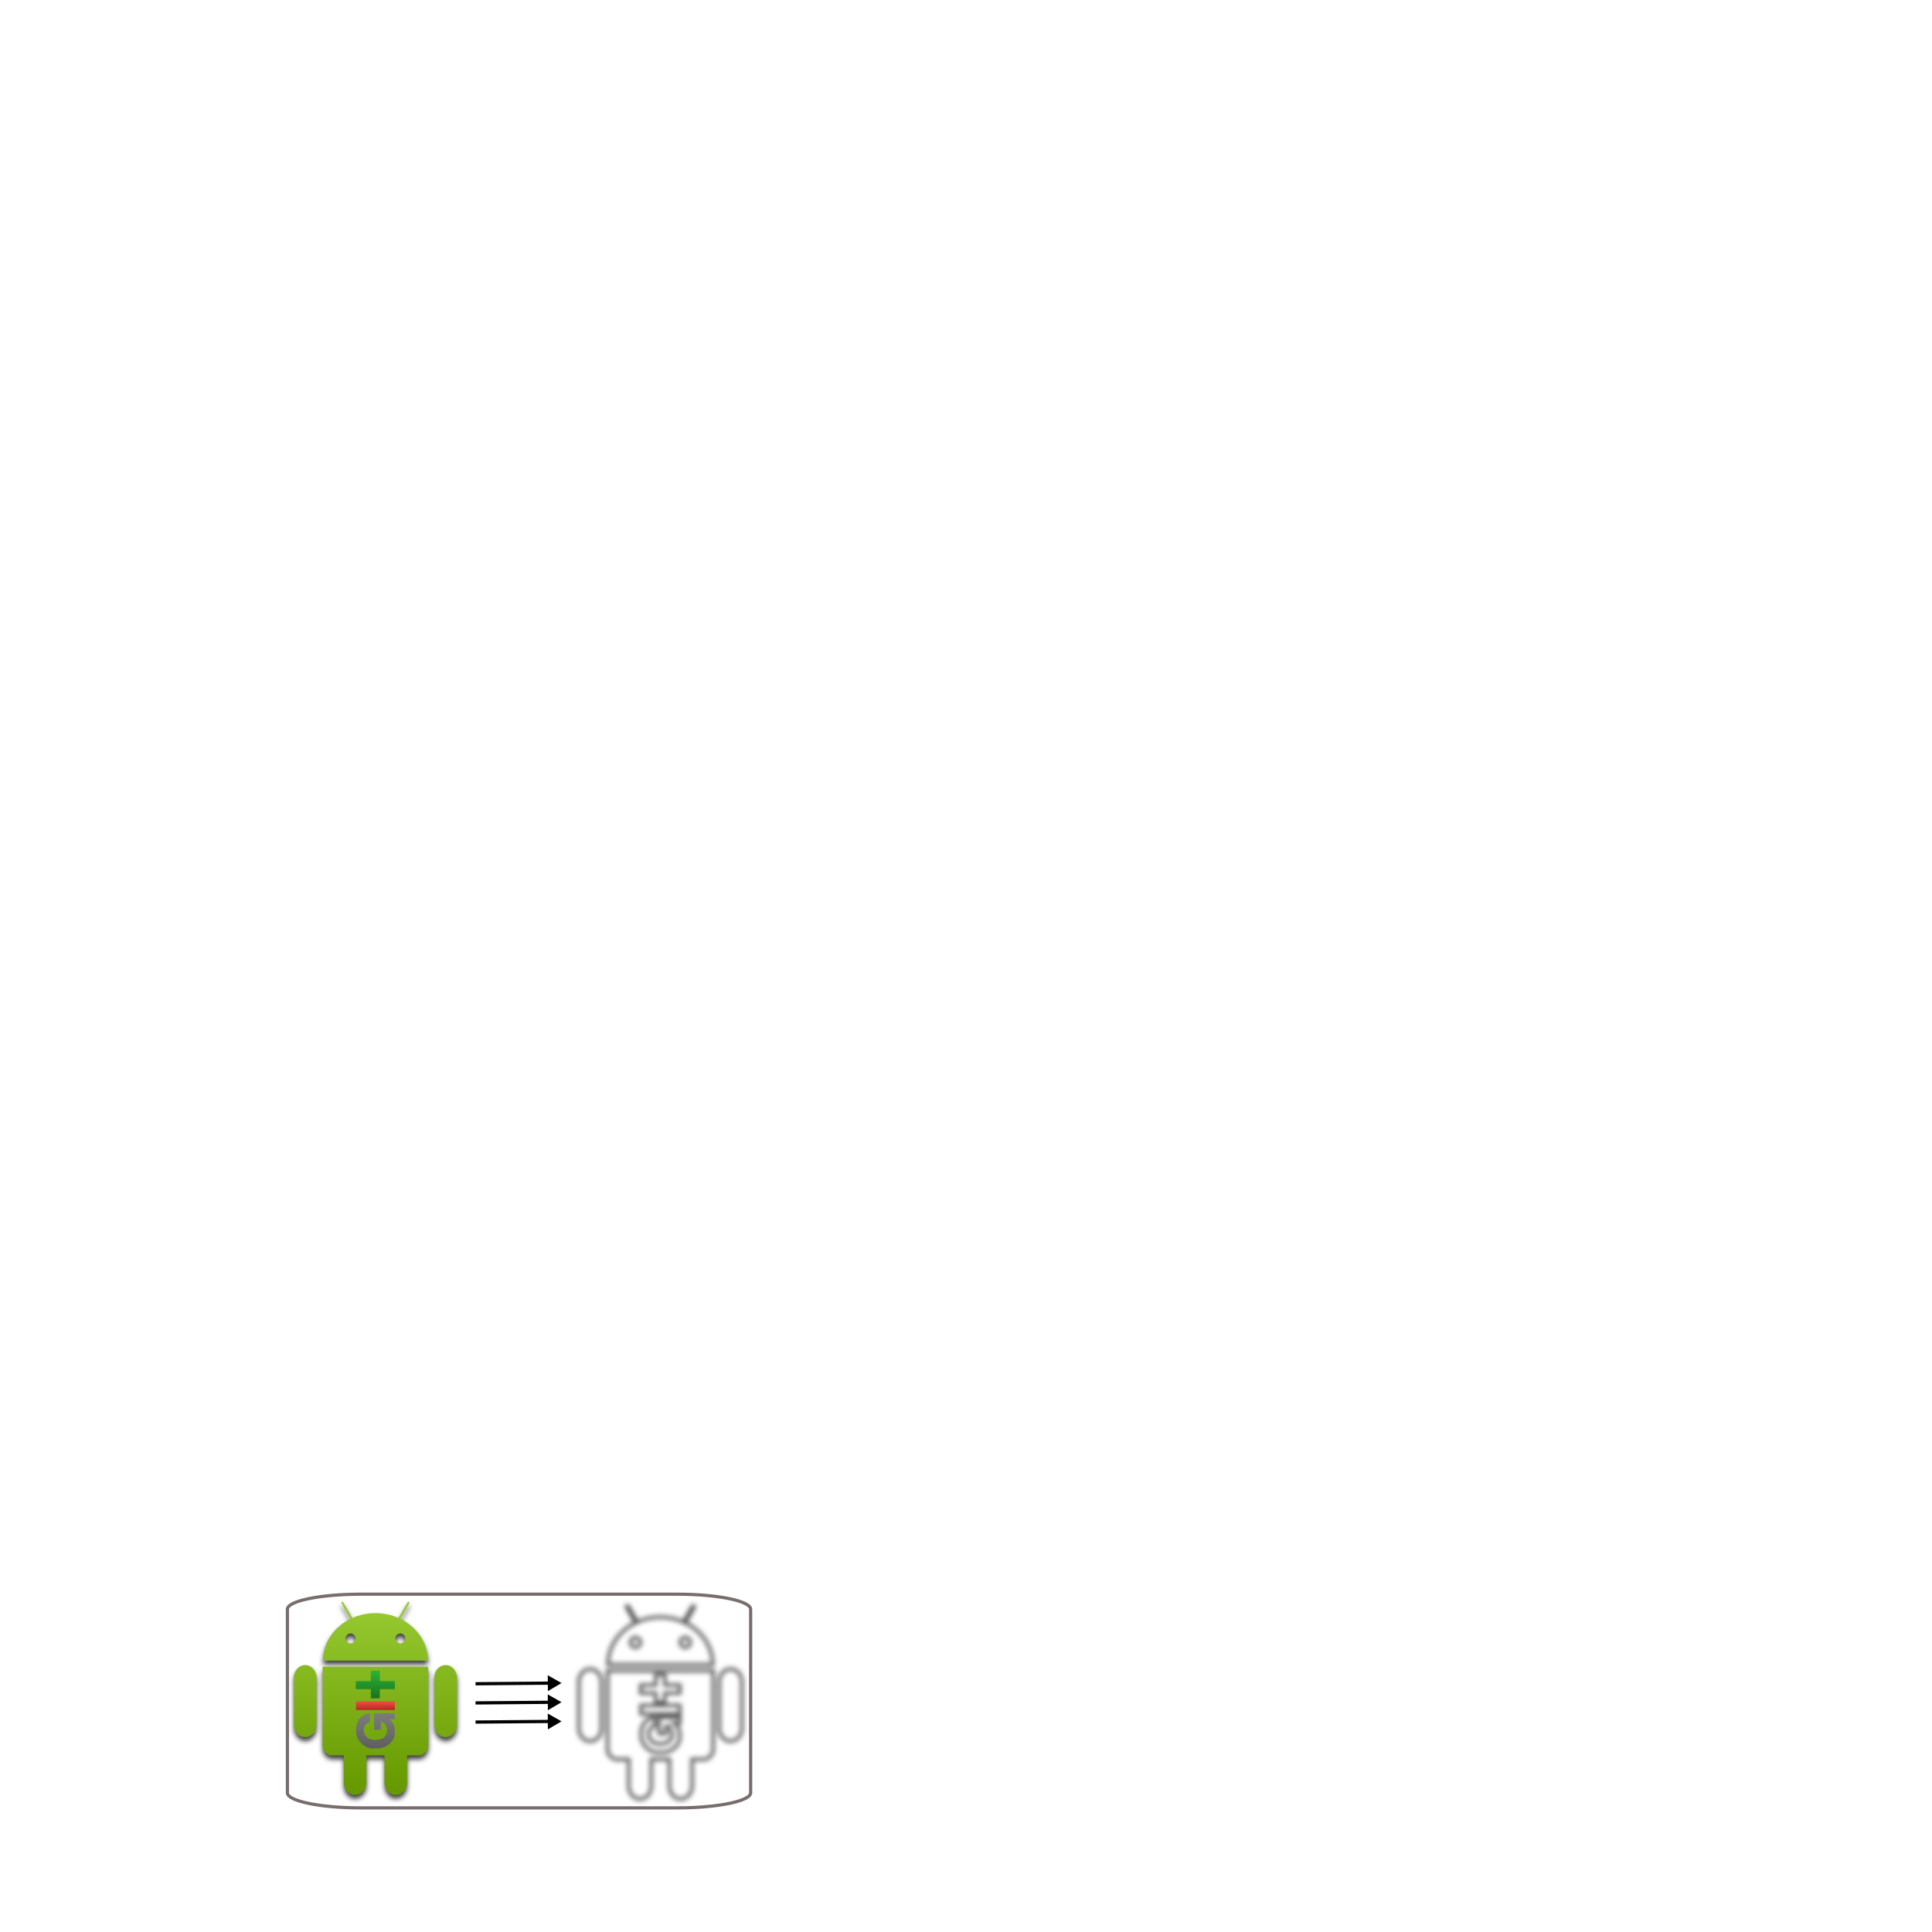
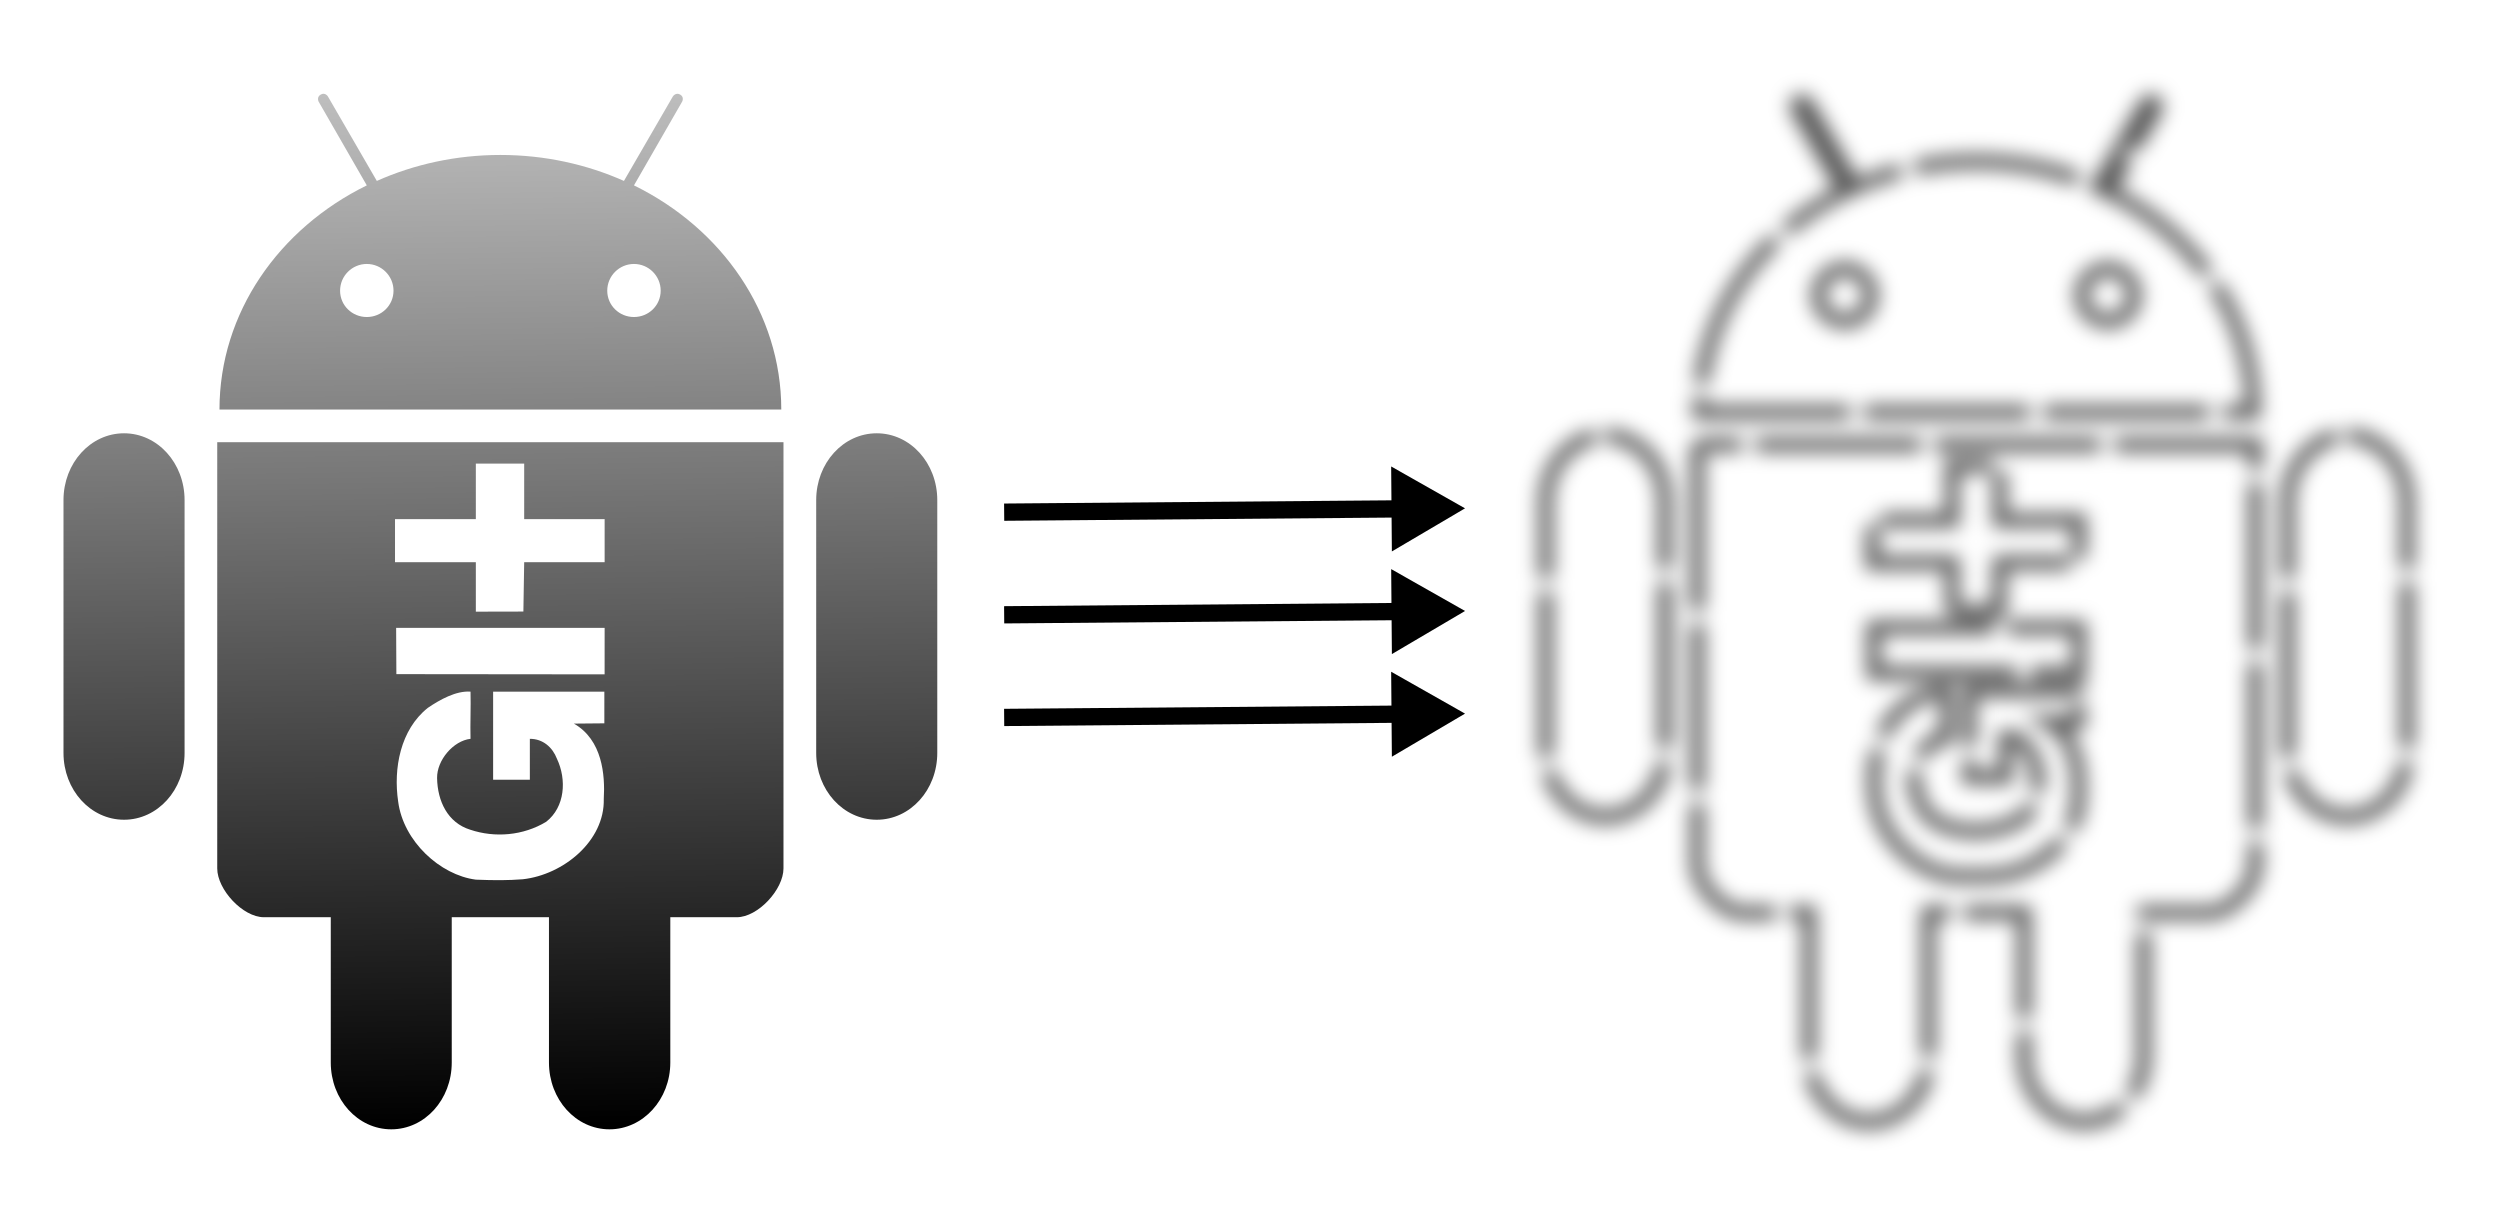
- <svg xmlns="http://www.w3.org/2000/svg" xmlns:ns1="http://www.openswatchbook.org/uri/2009/osb" xmlns:xlink="http://www.w3.org/1999/xlink" width="300" height="300" id="svg2" version="1.1">
+ <svg xmlns="http://www.w3.org/2000/svg" xmlns:ns1="http://www.openswatchbook.org/uri/2009/osb" xmlns:xlink="http://www.w3.org/1999/xlink" width="72.425" height="35.433" id="svg2" version="1.1">
  <defs id="defs4">
-     <marker orient="auto" refY="0.0" refX="0.0" id="TriangleOutM" style="overflow:visible">
-       <path id="path4398" d="M 5.77,0.0 L -2.88,5.0 L -2.88,-5.0 L 5.77,0.0 z " style="fill-rule:evenodd;stroke:#000000;stroke-width:1.0pt;marker-start:none" transform="scale(0.4)" />
+     <linearGradient id="linearGradient5314">
+       <stop style="stop-color:#000000;stop-opacity:1;" offset="0" id="stop5316" />
+       <stop style="stop-color:#000000;stop-opacity:0;" offset="1" id="stop5318" />
+     </linearGradient>
+     <marker orient="auto" refY="0" refX="0" id="TriangleOutM" style="overflow:visible">
+       <path id="path4398" d="m 5.77,0 -8.65,5 0,-10 8.65,5 z" style="fill-rule:evenodd;stroke:#000000;stroke-width:1pt;marker-start:none" transform="scale(0.4,0.4)" />
    </marker>
-     <marker orient="auto" refY="0.0" refX="0.0" id="TriangleOutL" style="overflow:visible">
-       <path id="path4395" d="M 5.77,0.0 L -2.88,5.0 L -2.88,-5.0 L 5.77,0.0 z " style="fill-rule:evenodd;stroke:#000000;stroke-width:1.0pt;marker-start:none" transform="scale(0.8)" />
+     <marker orient="auto" refY="0" refX="0" id="TriangleOutL" style="overflow:visible">
+       <path id="path4395" d="m 5.77,0 -8.65,5 0,-10 8.65,5 z" style="fill-rule:evenodd;stroke:#000000;stroke-width:1pt;marker-start:none" transform="scale(0.8,0.8)" />
    </marker>
-     <marker orient="auto" refY="0.0" refX="0.0" id="Arrow1Lend" style="overflow:visible;">
-       <path id="path4255" d="M 0.0,0.0 L 5.0,-5.0 L -12.5,0.0 L 5.0,5.0 L 0.0,0.0 z " style="fill-rule:evenodd;stroke:#000000;stroke-width:1.0pt;marker-start:none;" transform="scale(0.8) rotate(180) translate(12.5,0)" />
+     <marker orient="auto" refY="0" refX="0" id="Arrow1Lend" style="overflow:visible">
+       <path id="path4255" d="M 0,0 5,-5 -12.5,0 5,5 0,0 z" style="fill-rule:evenodd;stroke:#000000;stroke-width:1pt;marker-start:none" transform="matrix(-0.8,0,0,-0.8,-10,0)" />
    </marker>
    <linearGradient id="linearGradient5350">
      <stop style="stop-color:#5a5a5a;stop-opacity:1;" offset="0" id="stop5352" />
      <stop style="stop-color:#7b7b7b;stop-opacity:1;" offset="1" id="stop5354" />
    </linearGradient>
    <linearGradient id="linearGradient5342">
      <stop style="stop-color:#af241a;stop-opacity:1;" offset="0" id="stop5344" />
      <stop style="stop-color:#e64d42;stop-opacity:1;" offset="1" id="stop5346" />
    </linearGradient>
    <linearGradient id="linearGradient5334">
      <stop style="stop-color:#197020;stop-opacity:1;" offset="0" id="stop5336" />
      <stop style="stop-color:#2cb637;stop-opacity:1;" offset="1" id="stop5338" />
    </linearGradient>
    <linearGradient id="linearGradient5299" ns1:paint="solid">
      <stop style="stop-color:#000000;stop-opacity:1;" offset="0" id="stop5301" />
    </linearGradient>
    <linearGradient id="linearGradient5279">
      <stop style="stop-color:#669900;stop-opacity:1;" offset="0" id="stop5281" />
      <stop style="stop-color:#99cc33;stop-opacity:1;" offset="1" id="stop5283" />
    </linearGradient>
    <linearGradient id="linearGradient3827" ns1:paint="gradient">
      <stop style="stop-color:#000000;stop-opacity:1;" offset="0" id="stop3829" />
      <stop style="stop-color:#000000;stop-opacity:0;" offset="1" id="stop3831" />
    </linearGradient>
    <linearGradient xlink:href="#linearGradient5279" id="linearGradient5311" x1="38.278" y1="85.599" x2="38.278" y2="-1.247" gradientUnits="userSpaceOnUse" spreadMethod="pad" />
    <linearGradient xlink:href="#linearGradient5334" id="linearGradient5340" x1="322.329" y1="552.067" x2="322.329" y2="481.173" gradientUnits="userSpaceOnUse" />
    <linearGradient xlink:href="#linearGradient5342" id="linearGradient5348" x1="324.913" y1="579.233" x2="324.913" y2="558.327" gradientUnits="userSpaceOnUse" />
    <linearGradient xlink:href="#linearGradient5350" id="linearGradient5356" x1="320.95" y1="680.448" x2="320.95" y2="588.684" gradientUnits="userSpaceOnUse" />
    <linearGradient xlink:href="#linearGradient5279-6" id="linearGradient5311-6" x1="38.278" y1="85.599" x2="38.278" y2="-1.247" gradientUnits="userSpaceOnUse" spreadMethod="pad" />
    <linearGradient id="linearGradient5279-6">
      <stop style="stop-color:#669900;stop-opacity:1;" offset="0" id="stop5281-1" />
      <stop style="stop-color:#99cc33;stop-opacity:1;" offset="1" id="stop5283-9" />
    </linearGradient>
    <linearGradient xlink:href="#linearGradient5279-6" id="linearGradient5372" x1="38.278" y1="85.599" x2="38.278" y2="-1.247" gradientUnits="userSpaceOnUse" spreadMethod="pad" />
    <linearGradient id="linearGradient5374">
      <stop style="stop-color:#669900;stop-opacity:1;" offset="0" id="stop5376" />
      <stop style="stop-color:#99cc33;stop-opacity:1;" offset="1" id="stop5378" />
    </linearGradient>
    <linearGradient xlink:href="#linearGradient5279-6" id="linearGradient5380" x1="38.278" y1="85.599" x2="38.278" y2="-1.247" gradientUnits="userSpaceOnUse" spreadMethod="pad" />
    <linearGradient id="linearGradient5382">
      <stop style="stop-color:#669900;stop-opacity:1;" offset="0" id="stop5384" />
      <stop style="stop-color:#99cc33;stop-opacity:1;" offset="1" id="stop5386" />
    </linearGradient>
    <linearGradient xlink:href="#linearGradient5279-6" id="linearGradient5388" x1="38.278" y1="85.599" x2="38.278" y2="-1.247" gradientUnits="userSpaceOnUse" spreadMethod="pad" />
    <linearGradient id="linearGradient5390">
      <stop style="stop-color:#669900;stop-opacity:1;" offset="0" id="stop5392" />
      <stop style="stop-color:#99cc33;stop-opacity:1;" offset="1" id="stop5394" />
    </linearGradient>
    <linearGradient xlink:href="#linearGradient5279-6" id="linearGradient5396" x1="38.278" y1="85.599" x2="38.278" y2="-1.247" gradientUnits="userSpaceOnUse" spreadMethod="pad" />
    <linearGradient id="linearGradient5398">
      <stop style="stop-color:#669900;stop-opacity:1;" offset="0" id="stop5400" />
      <stop style="stop-color:#99cc33;stop-opacity:1;" offset="1" id="stop5402" />
    </linearGradient>
-     <filter id="filter5484" color-interpolation-filters="sRGB">
-       <feGaussianBlur stdDeviation="1.206" id="feGaussianBlur5486" />
-     </filter>
    <linearGradient id="linearGradient5350-4">
      <stop style="stop-color:#5a5a5a;stop-opacity:1;" offset="0" id="stop5352-8" />
      <stop style="stop-color:#7b7b7b;stop-opacity:1;" offset="1" id="stop5354-1" />
    </linearGradient>
    <linearGradient id="linearGradient5342-8">
      <stop style="stop-color:#af241a;stop-opacity:1;" offset="0" id="stop5344-9" />
      <stop style="stop-color:#e64d42;stop-opacity:1;" offset="1" id="stop5346-3" />
    </linearGradient>
    <linearGradient id="linearGradient5334-8">
      <stop style="stop-color:#197020;stop-opacity:1;" offset="0" id="stop5336-0" />
      <stop style="stop-color:#2cb637;stop-opacity:1;" offset="1" id="stop5338-2" />
    </linearGradient>
    <linearGradient xlink:href="#linearGradient5279-0" id="linearGradient5311-1" x1="38.278" y1="85.599" x2="38.278" y2="-1.247" gradientUnits="userSpaceOnUse" spreadMethod="pad" />
    <linearGradient id="linearGradient5279-0">
      <stop style="stop-color:#669900;stop-opacity:1;" offset="0" id="stop5281-5" />
      <stop style="stop-color:#99cc33;stop-opacity:1;" offset="1" id="stop5283-1" />
    </linearGradient>
    <linearGradient id="linearGradient3075">
      <stop style="stop-color:#669900;stop-opacity:1;" offset="0" id="stop3077" />
      <stop style="stop-color:#99cc33;stop-opacity:1;" offset="1" id="stop3079" />
    </linearGradient>
    <linearGradient id="linearGradient3082">
      <stop style="stop-color:#669900;stop-opacity:1;" offset="0" id="stop3084" />
      <stop style="stop-color:#99cc33;stop-opacity:1;" offset="1" id="stop3086" />
    </linearGradient>
    <linearGradient id="linearGradient3089">
      <stop style="stop-color:#669900;stop-opacity:1;" offset="0" id="stop3091" />
      <stop style="stop-color:#99cc33;stop-opacity:1;" offset="1" id="stop3093" />
    </linearGradient>
    <linearGradient id="linearGradient3096">
      <stop style="stop-color:#669900;stop-opacity:1;" offset="0" id="stop3098" />
      <stop style="stop-color:#99cc33;stop-opacity:1;" offset="1" id="stop3100" />
    </linearGradient>
-     <filter color-interpolation-filters="sRGB" id="filter5484-0">
-       <feGaussianBlur stdDeviation="1.206" id="feGaussianBlur5486-6" />
-     </filter>
    <linearGradient xlink:href="#linearGradient5279-7" id="linearGradient5311-3" x1="38.278" y1="85.599" x2="38.278" y2="-1.247" gradientUnits="userSpaceOnUse" spreadMethod="pad" />
    <linearGradient id="linearGradient5279-7">
      <stop style="stop-color:#669900;stop-opacity:1;" offset="0" id="stop5281-9" />
      <stop style="stop-color:#99cc33;stop-opacity:1;" offset="1" id="stop5283-4" />
    </linearGradient>
    <linearGradient id="linearGradient3253">
      <stop style="stop-color:#669900;stop-opacity:1;" offset="0" id="stop3255" />
      <stop style="stop-color:#99cc33;stop-opacity:1;" offset="1" id="stop3257" />
    </linearGradient>
    <linearGradient id="linearGradient3260">
      <stop style="stop-color:#669900;stop-opacity:1;" offset="0" id="stop3262" />
      <stop style="stop-color:#99cc33;stop-opacity:1;" offset="1" id="stop3264" />
    </linearGradient>
    <linearGradient id="linearGradient3267">
      <stop style="stop-color:#669900;stop-opacity:1;" offset="0" id="stop3269" />
      <stop style="stop-color:#99cc33;stop-opacity:1;" offset="1" id="stop3271" />
    </linearGradient>
    <linearGradient id="linearGradient3274">
      <stop style="stop-color:#669900;stop-opacity:1;" offset="0" id="stop3276" />
      <stop style="stop-color:#99cc33;stop-opacity:1;" offset="1" id="stop3278" />
    </linearGradient>
    <linearGradient id="linearGradient5350-2">
      <stop style="stop-color:#5a5a5a;stop-opacity:1;" offset="0" id="stop5352-0" />
      <stop style="stop-color:#7b7b7b;stop-opacity:1;" offset="1" id="stop5354-6" />
    </linearGradient>
    <linearGradient id="linearGradient5342-9">
      <stop style="stop-color:#af241a;stop-opacity:1;" offset="0" id="stop5344-5" />
      <stop style="stop-color:#e64d42;stop-opacity:1;" offset="1" id="stop5346-6" />
    </linearGradient>
    <linearGradient id="linearGradient5334-1">
      <stop style="stop-color:#197020;stop-opacity:1;" offset="0" id="stop5336-4" />
      <stop style="stop-color:#2cb637;stop-opacity:1;" offset="1" id="stop5338-3" />
    </linearGradient>
-     <filter id="filter4243">
-       <feGaussianBlur stdDeviation="5.585" id="feGaussianBlur4245" />
-     </filter>
    <marker orient="auto" refY="0" refX="0" id="TriangleOutM-1" style="overflow:visible">
      <path id="path4398-3" d="m 5.77,0 -8.65,5 0,-10 8.65,5 z" style="fill-rule:evenodd;stroke:#000000;stroke-width:1pt;marker-start:none" transform="scale(0.4,0.4)" />
    </marker>
    <marker orient="auto" refY="0" refX="0" id="TriangleOutM-4" style="overflow:visible">
      <path id="path4398-2" d="m 5.77,0 -8.65,5 0,-10 8.65,5 z" style="fill-rule:evenodd;stroke:#000000;stroke-width:1pt;marker-start:none" transform="scale(0.4,0.4)" />
    </marker>
    <linearGradient xlink:href="#linearGradient5279" id="linearGradient5132" gradientUnits="userSpaceOnUse" spreadMethod="pad" x1="38.278" y1="85.599" x2="38.278" y2="-1.247" />
    <linearGradient xlink:href="#linearGradient5279" id="linearGradient5168" gradientUnits="userSpaceOnUse" spreadMethod="pad" x1="38.278" y1="85.599" x2="38.278" y2="-1.247" />
    <linearGradient xlink:href="#linearGradient5279" id="linearGradient5170" gradientUnits="userSpaceOnUse" spreadMethod="pad" x1="38.278" y1="85.599" x2="38.278" y2="-1.247" />
    <linearGradient xlink:href="#linearGradient5279" id="linearGradient5172" gradientUnits="userSpaceOnUse" spreadMethod="pad" x1="38.278" y1="85.599" x2="38.278" y2="-1.247" />
    <linearGradient xlink:href="#linearGradient5279" id="linearGradient5174" gradientUnits="userSpaceOnUse" spreadMethod="pad" x1="38.278" y1="85.599" x2="38.278" y2="-1.247" />
    <linearGradient xlink:href="#linearGradient5279" id="linearGradient5176" gradientUnits="userSpaceOnUse" spreadMethod="pad" x1="38.278" y1="85.599" x2="38.278" y2="-1.247" />
    <linearGradient xlink:href="#linearGradient5350" id="linearGradient5178" gradientUnits="userSpaceOnUse" x1="320.95" y1="680.448" x2="320.95" y2="588.684" />
    <linearGradient xlink:href="#linearGradient5342" id="linearGradient5180" gradientUnits="userSpaceOnUse" x1="324.913" y1="579.233" x2="324.913" y2="558.327" />
    <linearGradient xlink:href="#linearGradient5334" id="linearGradient5182" gradientUnits="userSpaceOnUse" x1="322.329" y1="552.067" x2="322.329" y2="481.173" />
    <linearGradient xlink:href="#linearGradient5279" id="linearGradient5249" gradientUnits="userSpaceOnUse" spreadMethod="pad" x1="38.278" y1="85.599" x2="38.278" y2="-1.247" />
    <linearGradient xlink:href="#linearGradient5279" id="linearGradient5251" gradientUnits="userSpaceOnUse" spreadMethod="pad" x1="38.278" y1="85.599" x2="38.278" y2="-1.247" />
    <linearGradient xlink:href="#linearGradient5279" id="linearGradient5253" gradientUnits="userSpaceOnUse" spreadMethod="pad" x1="38.278" y1="85.599" x2="38.278" y2="-1.247" />
    <linearGradient xlink:href="#linearGradient5279" id="linearGradient5255" gradientUnits="userSpaceOnUse" spreadMethod="pad" x1="38.278" y1="85.599" x2="38.278" y2="-1.247" />
    <linearGradient xlink:href="#linearGradient5279" id="linearGradient5257" gradientUnits="userSpaceOnUse" spreadMethod="pad" x1="38.278" y1="85.599" x2="38.278" y2="-1.247" />
    <linearGradient xlink:href="#linearGradient5350" id="linearGradient5259" gradientUnits="userSpaceOnUse" x1="320.95" y1="680.448" x2="320.95" y2="588.684" />
    <linearGradient xlink:href="#linearGradient5342" id="linearGradient5261" gradientUnits="userSpaceOnUse" x1="324.913" y1="579.233" x2="324.913" y2="558.327" />
    <linearGradient xlink:href="#linearGradient5334" id="linearGradient5263" gradientUnits="userSpaceOnUse" x1="322.329" y1="552.067" x2="322.329" y2="481.173" />
+     <linearGradient xlink:href="#linearGradient5314" id="linearGradient5320" x1="327.206" y1="776.155" x2="318.786" y2="164.091" gradientUnits="userSpaceOnUse" />
+     <linearGradient xlink:href="#linearGradient5314" id="linearGradient5322" gradientUnits="userSpaceOnUse" x1="327.206" y1="776.155" x2="318.786" y2="164.091" />
+     <linearGradient xlink:href="#linearGradient5314" id="linearGradient5335" gradientUnits="userSpaceOnUse" x1="327.206" y1="776.155" x2="318.786" y2="164.091" />
+     <linearGradient xlink:href="#linearGradient5314" id="linearGradient5337" gradientUnits="userSpaceOnUse" x1="327.206" y1="776.155" x2="318.786" y2="164.091" />
+     <linearGradient xlink:href="#linearGradient5314" id="linearGradient5347" gradientUnits="userSpaceOnUse" x1="327.206" y1="776.155" x2="318.786" y2="164.091" />
+     <linearGradient xlink:href="#linearGradient5314" id="linearGradient5349" gradientUnits="userSpaceOnUse" x1="327.206" y1="776.155" x2="318.786" y2="164.091" />
+     <linearGradient xlink:href="#linearGradient5314" id="linearGradient5361" gradientUnits="userSpaceOnUse" x1="327.206" y1="776.155" x2="318.786" y2="164.091" />
+     <linearGradient xlink:href="#linearGradient5314" id="linearGradient5363" gradientUnits="userSpaceOnUse" x1="327.206" y1="776.155" x2="318.786" y2="164.091" />
+     <filter id="filter5441" color-interpolation-filters="sRGB">
+       <feGaussianBlur stdDeviation="4.212" id="feGaussianBlur5443" />
+     </filter>
  </defs>
-   <g id="layer1" transform="translate(-286.9961,-287.2691)">
-     <rect style="fill:none;stroke:#786c6c;stroke-width:0.494;stroke-miterlimit:4;stroke-opacity:1;stroke-dasharray:none;stroke-dashoffset:0" id="rect5142" width="71.93" height="33.183" x="331.624" y="534.813" rx="11.424" ry="2.342" />
+   <g id="layer1" transform="translate(-332.0079,-533.0072)">
    <g id="g3001-2" transform="matrix(0.6879882,0,0,0.6879882,364.1735,521.4076)" style="fill:url(#linearGradient5311-3);fill-opacity:1" />
-     <g id="g5225" transform="matrix(0.5,0,0,0.5,183.7946,275.702)">
-       <g transform="translate(0,-0.7075288)" id="g5102">
-         <g id="g3001-1" transform="matrix(0.6879882,0,0,0.6879882,297.716,522.5069)" style="opacity:0.75;fill:#000000;fill-opacity:1;filter:url(#filter5484)">
-           <path id="path2987-9" d="m 21.481,0.652 4.062,7.063 c -7.394,3.627 -12.406,10.728 -12.406,18.875 h 23.656 23.656 c 0,-8.147 -5.012,-15.248 -12.406,-18.875 l 4.063,-7.063 c 0,0 0.192,-0.375 -0.172,-0.586 -0.365,-0.211 -0.61,0.149 -0.61,0.149 l -4.125,7.125 c -3.141,-1.398 -6.672,-2.188 -10.406,-2.188 -3.734,0 -7.265,0.79 -10.406,2.188 l -4.125,-7.125 c 0,0 -0.23,-0.359 -0.597,-0.15 -0.368,0.21 -0.184,0.587 -0.184,0.587 z m 4.062,13.68 c 1.24,0 2.25,1.01 2.25,2.25 -10e-6,1.24 -1.01,2.219 -2.25,2.219 -1.24,0 -2.25,-0.979 -2.25,-2.219 0,-1.24 1.01,-2.25 2.25,-2.25 z m 22.5,0 c 1.24,0 2.25,1.01 2.25,2.25 -10e-6,1.24 -1.01,2.219 -2.25,2.219 -1.24,0 -2.25,-0.979 -2.25,-2.219 0,-1.24 1.01,-2.25 2.25,-2.25 z" style="fill:#000000;fill-opacity:1" />
-           <path id="path2989-3" d="m 12.947,29.344 0,35.893 c 0,1.781 2.152,4.112 3.933,4.112 h 5.63 v 12.237 c 0,3.116 2.269,5.625 5.094,5.625 2.825,0 5.094,-2.509 5.094,-5.625 v -12.237 h 8.188 v 12.237 c 0,3.116 2.269,5.625 5.094,5.625 2.825,0 5.125,-2.509 5.125,-5.625 v -12.237 h 5.598 c 1.781,0 3.933,-2.331 3.933,-4.112 V 29.344 h -47.688 z" style="fill:#000000;fill-opacity:1" />
-           <rect id="rect2991-4" x="0" y="28.593" width="10.197" height="32.545" ry="5.625" rx="5.625" style="fill:#000000;fill-opacity:1" />
-           <rect id="rect2993-6" x="63.39" y="28.593" width="10.197" height="32.545" ry="5.625" rx="5.625" style="fill:#000000;fill-opacity:1" />
-         </g>
-         <g id="g3227">
-           <g style="fill:url(#linearGradient5257);fill-opacity:1" transform="matrix(0.6879882,0,0,0.6879882,297.6826,521.2692)" id="g3001">
-             <path style="fill:url(#linearGradient5249);fill-opacity:1" d="m 21.481,0.652 4.062,7.063 c -7.394,3.627 -12.406,10.728 -12.406,18.875 h 23.656 23.656 c 0,-8.147 -5.012,-15.248 -12.406,-18.875 l 4.063,-7.063 c 0,0 0.192,-0.375 -0.172,-0.586 -0.365,-0.211 -0.61,0.149 -0.61,0.149 l -4.125,7.125 c -3.141,-1.398 -6.672,-2.188 -10.406,-2.188 -3.734,0 -7.265,0.79 -10.406,2.188 l -4.125,-7.125 c 0,0 -0.23,-0.359 -0.597,-0.15 -0.368,0.21 -0.184,0.587 -0.184,0.587 z m 4.062,13.68 c 1.24,0 2.25,1.01 2.25,2.25 -10e-6,1.24 -1.01,2.219 -2.25,2.219 -1.24,0 -2.25,-0.979 -2.25,-2.219 0,-1.24 1.01,-2.25 2.25,-2.25 z m 22.5,0 c 1.24,0 2.25,1.01 2.25,2.25 -10e-6,1.24 -1.01,2.219 -2.25,2.219 -1.24,0 -2.25,-0.979 -2.25,-2.219 0,-1.24 1.01,-2.25 2.25,-2.25 z" id="path2987" />
-             <path style="fill:url(#linearGradient5251);fill-opacity:1" d="m 12.947,29.344 0,35.893 c 0,1.781 2.152,4.112 3.933,4.112 h 5.63 v 12.237 c 0,3.116 2.269,5.625 5.094,5.625 2.825,0 5.094,-2.509 5.094,-5.625 v -12.237 h 8.188 v 12.237 c 0,3.116 2.269,5.625 5.094,5.625 2.825,0 5.125,-2.509 5.125,-5.625 v -12.237 h 5.598 c 1.781,0 3.933,-2.331 3.933,-4.112 V 29.344 h -47.688 z" id="path2989" />
-             <rect style="fill:url(#linearGradient5253);fill-opacity:1" rx="5.625" ry="5.625" height="32.545" width="10.197" y="28.593" x="0" id="rect2991" />
-             <rect style="fill:url(#linearGradient5255);fill-opacity:1" rx="5.625" ry="5.625" height="32.545" width="10.197" y="28.593" x="63.39" id="rect2993" />
-           </g>
-           <g transform="matrix(0.13131,0,0,0.13131,280.5835,479.1446)" id="g5490">
-             <path style="fill:url(#linearGradient5259);fill-opacity:1;stroke:none" d="m 312.161,667.569 c -15.769,-2.032 -31.999,-16.942 -34.266,-34.434 -2.175,-14.624 0.963,-31.694 13.051,-41.345 5.302,-3.614 12.515,-7.663 18.875,-7.181 0.191,6.474 -0.191,14.344 0,20.818 -7.576,0.843 -14.909,9.454 -14.756,17.339 0.186,10.26 4.726,19.687 14.598,22.758 10.919,3.674 23.417,2.629 33.525,-3.479 8.35,-6.506 9.122,-18.618 4.755,-27.836 -1.964,-5.072 -6.199,-8.796 -11.946,-8.781 l 0,18.058 -16.206,0 0,-38.876 49.077,0 0,13.98 -13.442,0.124 c 12.544,7.151 13.83,22.584 13.187,33.291 0.452,18.393 -17.719,33.389 -35.742,35.394 -6.52,0.489 -12.037,0.515 -20.708,0.172 z" id="path1927" />
-             <path style="fill:url(#linearGradient5261);fill-opacity:1;stroke:none" d="m 277.099,576.885 -0.103,-20.402 92,0 -0.011,20.5 -91.886,-0.098 z" id="path1925" />
-             <path style="fill:url(#linearGradient5263);fill-opacity:1;stroke:none" d="m 312.163,549.317 0,-21.833 -35.667,0 0,-19 35.667,0 0,-24.5 21.333,0 0,24.5 35.5,0 0,19 -35.5,0 -0.352,21.788 -20.982,0.046 z" id="path1917" />
-           </g>
-         </g>
+     <g id="g5445" transform="translate(0.1299985,-0.8779195)">
+       <g style="fill:none;stroke:#000000;stroke-width:6.181;stroke-miterlimit:4;stroke-opacity:0.669;stroke-dasharray:74.171, 6.181;stroke-dashoffset:0;filter:url(#filter5441)" transform="matrix(0.06471495,0,0,0.06471495,368.2313,516.0558)" id="g5490-4">
+         <path d="m 312.163,549.317 0,-21.833 -35.667,0 0,-19 35.667,0 0,-24.5 21.333,0 0,24.5 35.5,0 0,19 -35.5,0 -0.352,21.788 -20.982,0.046 z m -35.064,27.568 -0.103,-20.402 92,0 -0.011,20.5 -91.886,-0.098 z m 35.062,90.684 c -15.769,-2.032 -31.999,-16.942 -34.266,-34.434 -2.175,-14.624 0.963,-31.694 13.051,-41.345 5.302,-3.614 12.515,-7.663 18.875,-7.181 0.191,6.474 -0.191,14.344 0,20.818 -7.576,0.843 -14.909,9.454 -14.756,17.339 0.186,10.26 4.726,19.687 14.598,22.758 10.919,3.674 23.417,2.629 33.525,-3.479 8.35,-6.506 9.122,-18.618 4.755,-27.836 -1.964,-5.072 -6.199,-8.796 -11.946,-8.781 l 0,18.058 -16.206,0 0,-38.876 49.077,0 0,13.98 -13.442,0.124 c 12.544,7.151 13.83,22.584 13.187,33.291 0.452,18.393 -17.719,33.389 -35.742,35.394 -6.52,0.489 -12.037,0.515 -20.708,0.172 z M 489.059,470.613 c 14.799,0 26.713,13.144 26.713,29.472 l 0,111.573 c 0,16.327 -11.914,29.472 -26.713,29.472 -14.799,0 -26.713,-13.144 -26.713,-29.472 l 0,-111.573 c 0,-16.327 11.914,-29.472 26.713,-29.472 z m -332.127,0 c 14.799,0 26.713,13.144 26.713,29.472 l 0,111.573 c 0,16.327 -11.914,29.472 -26.713,29.472 -14.799,0 -26.713,-13.144 -26.713,-29.472 l 0,-111.573 c 0,-16.327 11.914,-29.472 26.713,-29.472 z m 41.122,3.935 0,188.058 c 0,9.33 11.277,21.542 20.607,21.542 h 29.495 v 64.115 c 0,16.327 11.889,29.472 26.689,29.472 14.799,0 26.689,-13.145 26.689,-29.472 v -64.115 h 42.898 v 64.115 c 0,16.327 11.889,29.472 26.689,29.472 14.799,0 26.852,-13.145 26.852,-29.472 v -64.115 h 29.331 c 9.33,0 20.607,-12.213 20.607,-21.542 V 474.548 H 198.052 z m 44.713,-150.327 21.283,37.004 c -38.74,19.003 -65,56.209 -65,98.894 h 123.944 123.944 c 0,-42.685 -26.26,-79.891 -65,-98.894 l 21.288,-37.004 c 0,0 1.008,-1.965 -0.902,-3.069 -1.912,-1.103 -3.196,0.779 -3.196,0.779 l -21.613,37.33 c -16.457,-7.324 -34.958,-11.461 -54.521,-11.461 -19.565,0 -38.066,4.137 -54.521,11.461 l -21.613,-37.33 c 0,0 -1.205,-1.883 -3.13,-0.784 -1.928,1.099 -0.964,3.074 -0.964,3.074 z m 21.283,71.675 c 6.494,0 11.789,5.294 11.789,11.789 -5e-5,6.494 -5.294,11.625 -11.789,11.625 -6.494,0 -11.789,-5.131 -11.789,-11.625 0,-6.494 5.294,-11.789 11.789,-11.789 z m 117.887,0 c 6.494,0 11.789,5.294 11.789,11.789 -5e-5,6.494 -5.294,11.625 -11.789,11.625 -6.494,0 -11.789,-5.131 -11.789,-11.625 0,-6.494 5.294,-11.789 11.789,-11.789 z" style="fill:none;stroke:#000000;stroke-width:6.181;stroke-miterlimit:4;stroke-opacity:0.669;stroke-dasharray:74.171, 6.181;stroke-dashoffset:0" id="path1917-9" />
      </g>
-       <g style="fill:none;stroke:#000000;stroke-width:7.616;stroke-miterlimit:4;stroke-opacity:0.669;stroke-dasharray:none;stroke-dashoffset:0;filter:url(#filter4243)" transform="matrix(0.13131,0,0,0.13131,369.0744,479.6748)" id="g5490-4">
-         <path d="m 312.163,549.317 0,-21.833 -35.667,0 0,-19 35.667,0 0,-24.5 21.333,0 0,24.5 35.5,0 0,19 -35.5,0 -0.352,21.788 -20.982,0.046 z m -35.064,27.568 -0.103,-20.402 92,0 -0.011,20.5 -91.886,-0.098 z m 35.062,90.684 c -15.769,-2.032 -31.999,-16.942 -34.266,-34.434 -2.175,-14.624 0.963,-31.694 13.051,-41.345 5.302,-3.614 12.515,-7.663 18.875,-7.181 0.191,6.474 -0.191,14.344 0,20.818 -7.576,0.843 -14.909,9.454 -14.756,17.339 0.186,10.26 4.726,19.687 14.598,22.758 10.919,3.674 23.417,2.629 33.525,-3.479 8.35,-6.506 9.122,-18.618 4.755,-27.836 -1.964,-5.072 -6.199,-8.796 -11.946,-8.781 l 0,18.058 -16.206,0 0,-38.876 49.077,0 0,13.98 -13.442,0.124 c 12.544,7.151 13.83,22.584 13.187,33.291 0.452,18.393 -17.719,33.389 -35.742,35.394 -6.52,0.489 -12.037,0.515 -20.708,0.172 z M 489.059,470.613 c 14.799,0 26.713,13.144 26.713,29.472 l 0,111.573 c 0,16.327 -11.914,29.472 -26.713,29.472 -14.799,0 -26.713,-13.144 -26.713,-29.472 l 0,-111.573 c 0,-16.327 11.914,-29.472 26.713,-29.472 z m -332.127,0 c 14.799,0 26.713,13.144 26.713,29.472 l 0,111.573 c 0,16.327 -11.914,29.472 -26.713,29.472 -14.799,0 -26.713,-13.144 -26.713,-29.472 l 0,-111.573 c 0,-16.327 11.914,-29.472 26.713,-29.472 z m 41.122,3.935 0,188.058 c 0,9.33 11.277,21.542 20.607,21.542 h 29.495 v 64.115 c 0,16.327 11.889,29.472 26.689,29.472 14.799,0 26.689,-13.145 26.689,-29.472 v -64.115 h 42.898 v 64.115 c 0,16.327 11.889,29.472 26.689,29.472 14.799,0 26.852,-13.145 26.852,-29.472 v -64.115 h 29.331 c 9.33,0 20.607,-12.213 20.607,-21.542 V 474.548 H 198.052 z m 44.713,-150.327 21.283,37.004 c -38.74,19.003 -65,56.209 -65,98.894 h 123.944 123.944 c 0,-42.685 -26.26,-79.891 -65,-98.894 l 21.288,-37.004 c 0,0 1.008,-1.965 -0.902,-3.069 -1.912,-1.103 -3.196,0.779 -3.196,0.779 l -21.613,37.33 c -16.457,-7.324 -34.958,-11.461 -54.521,-11.461 -19.565,0 -38.066,4.137 -54.521,11.461 l -21.613,-37.33 c 0,0 -1.205,-1.883 -3.13,-0.784 -1.928,1.099 -0.964,3.074 -0.964,3.074 z m 21.283,71.675 c 6.494,0 11.789,5.294 11.789,11.789 -5e-5,6.494 -5.294,11.625 -11.789,11.625 -6.494,0 -11.789,-5.131 -11.789,-11.625 0,-6.494 5.294,-11.789 11.789,-11.789 z m 117.887,0 c 6.494,0 11.789,5.294 11.789,11.789 -5e-5,6.494 -5.294,11.625 -11.789,11.625 -6.494,0 -11.789,-5.131 -11.789,-11.625 0,-6.494 5.294,-11.789 11.789,-11.789 z" style="fill:none;stroke:#000000;stroke-width:7.616;stroke-miterlimit:4;stroke-opacity:0.669;stroke-dasharray:none;stroke-dashoffset:0" id="path1917-9" />
-       </g>
-       <g style="stroke:#000000;stroke-opacity:1" id="g5119">
+       <g transform="matrix(0.5,0,0,0.5,183.9239,275.702)" style="stroke:#000000;stroke-opacity:1" id="g5119">
        <path style="fill:none;stroke:#000000;stroke-width:1px;stroke-linecap:butt;stroke-linejoin:miter;stroke-opacity:1;marker-end:url(#TriangleOutM)" d="m 354.089,551.988 23.863,-0.198" id="path4247" />
        <path style="fill:none;stroke:#000000;stroke-width:1px;stroke-linecap:butt;stroke-linejoin:miter;stroke-opacity:1;marker-end:url(#TriangleOutM)" d="m 354.089,546.041 23.862,-0.198" id="path4247-4" />
        <path style="fill:none;stroke:#000000;stroke-width:1px;stroke-linecap:butt;stroke-linejoin:miter;stroke-opacity:1;marker-end:url(#TriangleOutM)" d="m 354.089,557.935 23.862,-0.198" id="path4247-3" />
      </g>
+       <g style="fill:url(#linearGradient5363);fill-opacity:1;stroke:none" transform="matrix(0.065655,0,0,0.065655,325.1678,515.5394)" id="g5490-4-0">
+         <path d="m 312.163,549.317 0,-21.833 -35.667,0 0,-19 35.667,0 0,-24.5 21.333,0 0,24.5 35.5,0 0,19 -35.5,0 -0.352,21.788 -20.982,0.046 z m -35.064,27.568 -0.103,-20.402 92,0 -0.011,20.5 -91.886,-0.098 z m 35.062,90.684 c -15.769,-2.032 -31.999,-16.942 -34.266,-34.434 -2.175,-14.624 0.963,-31.694 13.051,-41.345 5.302,-3.614 12.515,-7.663 18.875,-7.181 0.191,6.474 -0.191,14.344 0,20.818 -7.576,0.843 -14.909,9.454 -14.756,17.339 0.186,10.26 4.726,19.687 14.598,22.758 10.919,3.674 23.417,2.629 33.525,-3.479 8.35,-6.506 9.122,-18.618 4.755,-27.836 -1.964,-5.072 -6.199,-8.796 -11.946,-8.781 l 0,18.058 -16.206,0 0,-38.876 49.077,0 0,13.98 -13.442,0.124 c 12.544,7.151 13.83,22.584 13.187,33.291 0.452,18.393 -17.719,33.389 -35.742,35.394 -6.52,0.489 -12.037,0.515 -20.708,0.172 z M 489.059,470.613 c 14.799,0 26.713,13.144 26.713,29.472 l 0,111.573 c 0,16.327 -11.914,29.472 -26.713,29.472 -14.799,0 -26.713,-13.144 -26.713,-29.472 l 0,-111.573 c 0,-16.327 11.914,-29.472 26.713,-29.472 z m -332.127,0 c 14.799,0 26.713,13.144 26.713,29.472 l 0,111.573 c 0,16.327 -11.914,29.472 -26.713,29.472 -14.799,0 -26.713,-13.144 -26.713,-29.472 l 0,-111.573 c 0,-16.327 11.914,-29.472 26.713,-29.472 z m 41.122,3.935 0,188.058 c 0,9.33 11.277,21.542 20.607,21.542 h 29.495 v 64.115 c 0,16.327 11.889,29.472 26.689,29.472 14.799,0 26.689,-13.145 26.689,-29.472 v -64.115 h 42.898 v 64.115 c 0,16.327 11.889,29.472 26.689,29.472 14.799,0 26.852,-13.145 26.852,-29.472 v -64.115 h 29.331 c 9.33,0 20.607,-12.213 20.607,-21.542 V 474.548 H 198.052 z m 44.713,-150.327 21.283,37.004 c -38.74,19.003 -65,56.209 -65,98.894 h 123.944 123.944 c 0,-42.685 -26.26,-79.891 -65,-98.894 l 21.288,-37.004 c 0,0 1.008,-1.965 -0.902,-3.069 -1.912,-1.103 -3.196,0.779 -3.196,0.779 l -21.613,37.33 c -16.457,-7.324 -34.958,-11.461 -54.521,-11.461 -19.565,0 -38.066,4.137 -54.521,11.461 l -21.613,-37.33 c 0,0 -1.205,-1.883 -3.13,-0.784 -1.928,1.099 -0.964,3.074 -0.964,3.074 z m 21.283,71.675 c 6.494,0 11.789,5.294 11.789,11.789 -5e-5,6.494 -5.294,11.625 -11.789,11.625 -6.494,0 -11.789,-5.131 -11.789,-11.625 0,-6.494 5.294,-11.789 11.789,-11.789 z m 117.887,0 c 6.494,0 11.789,5.294 11.789,11.789 -5e-5,6.494 -5.294,11.625 -11.789,11.625 -6.494,0 -11.789,-5.131 -11.789,-11.625 0,-6.494 5.294,-11.789 11.789,-11.789 z" style="fill:url(#linearGradient5361);fill-opacity:1;stroke:none" id="path1917-9-6" />
+       </g>
    </g>
  </g>
</svg>
